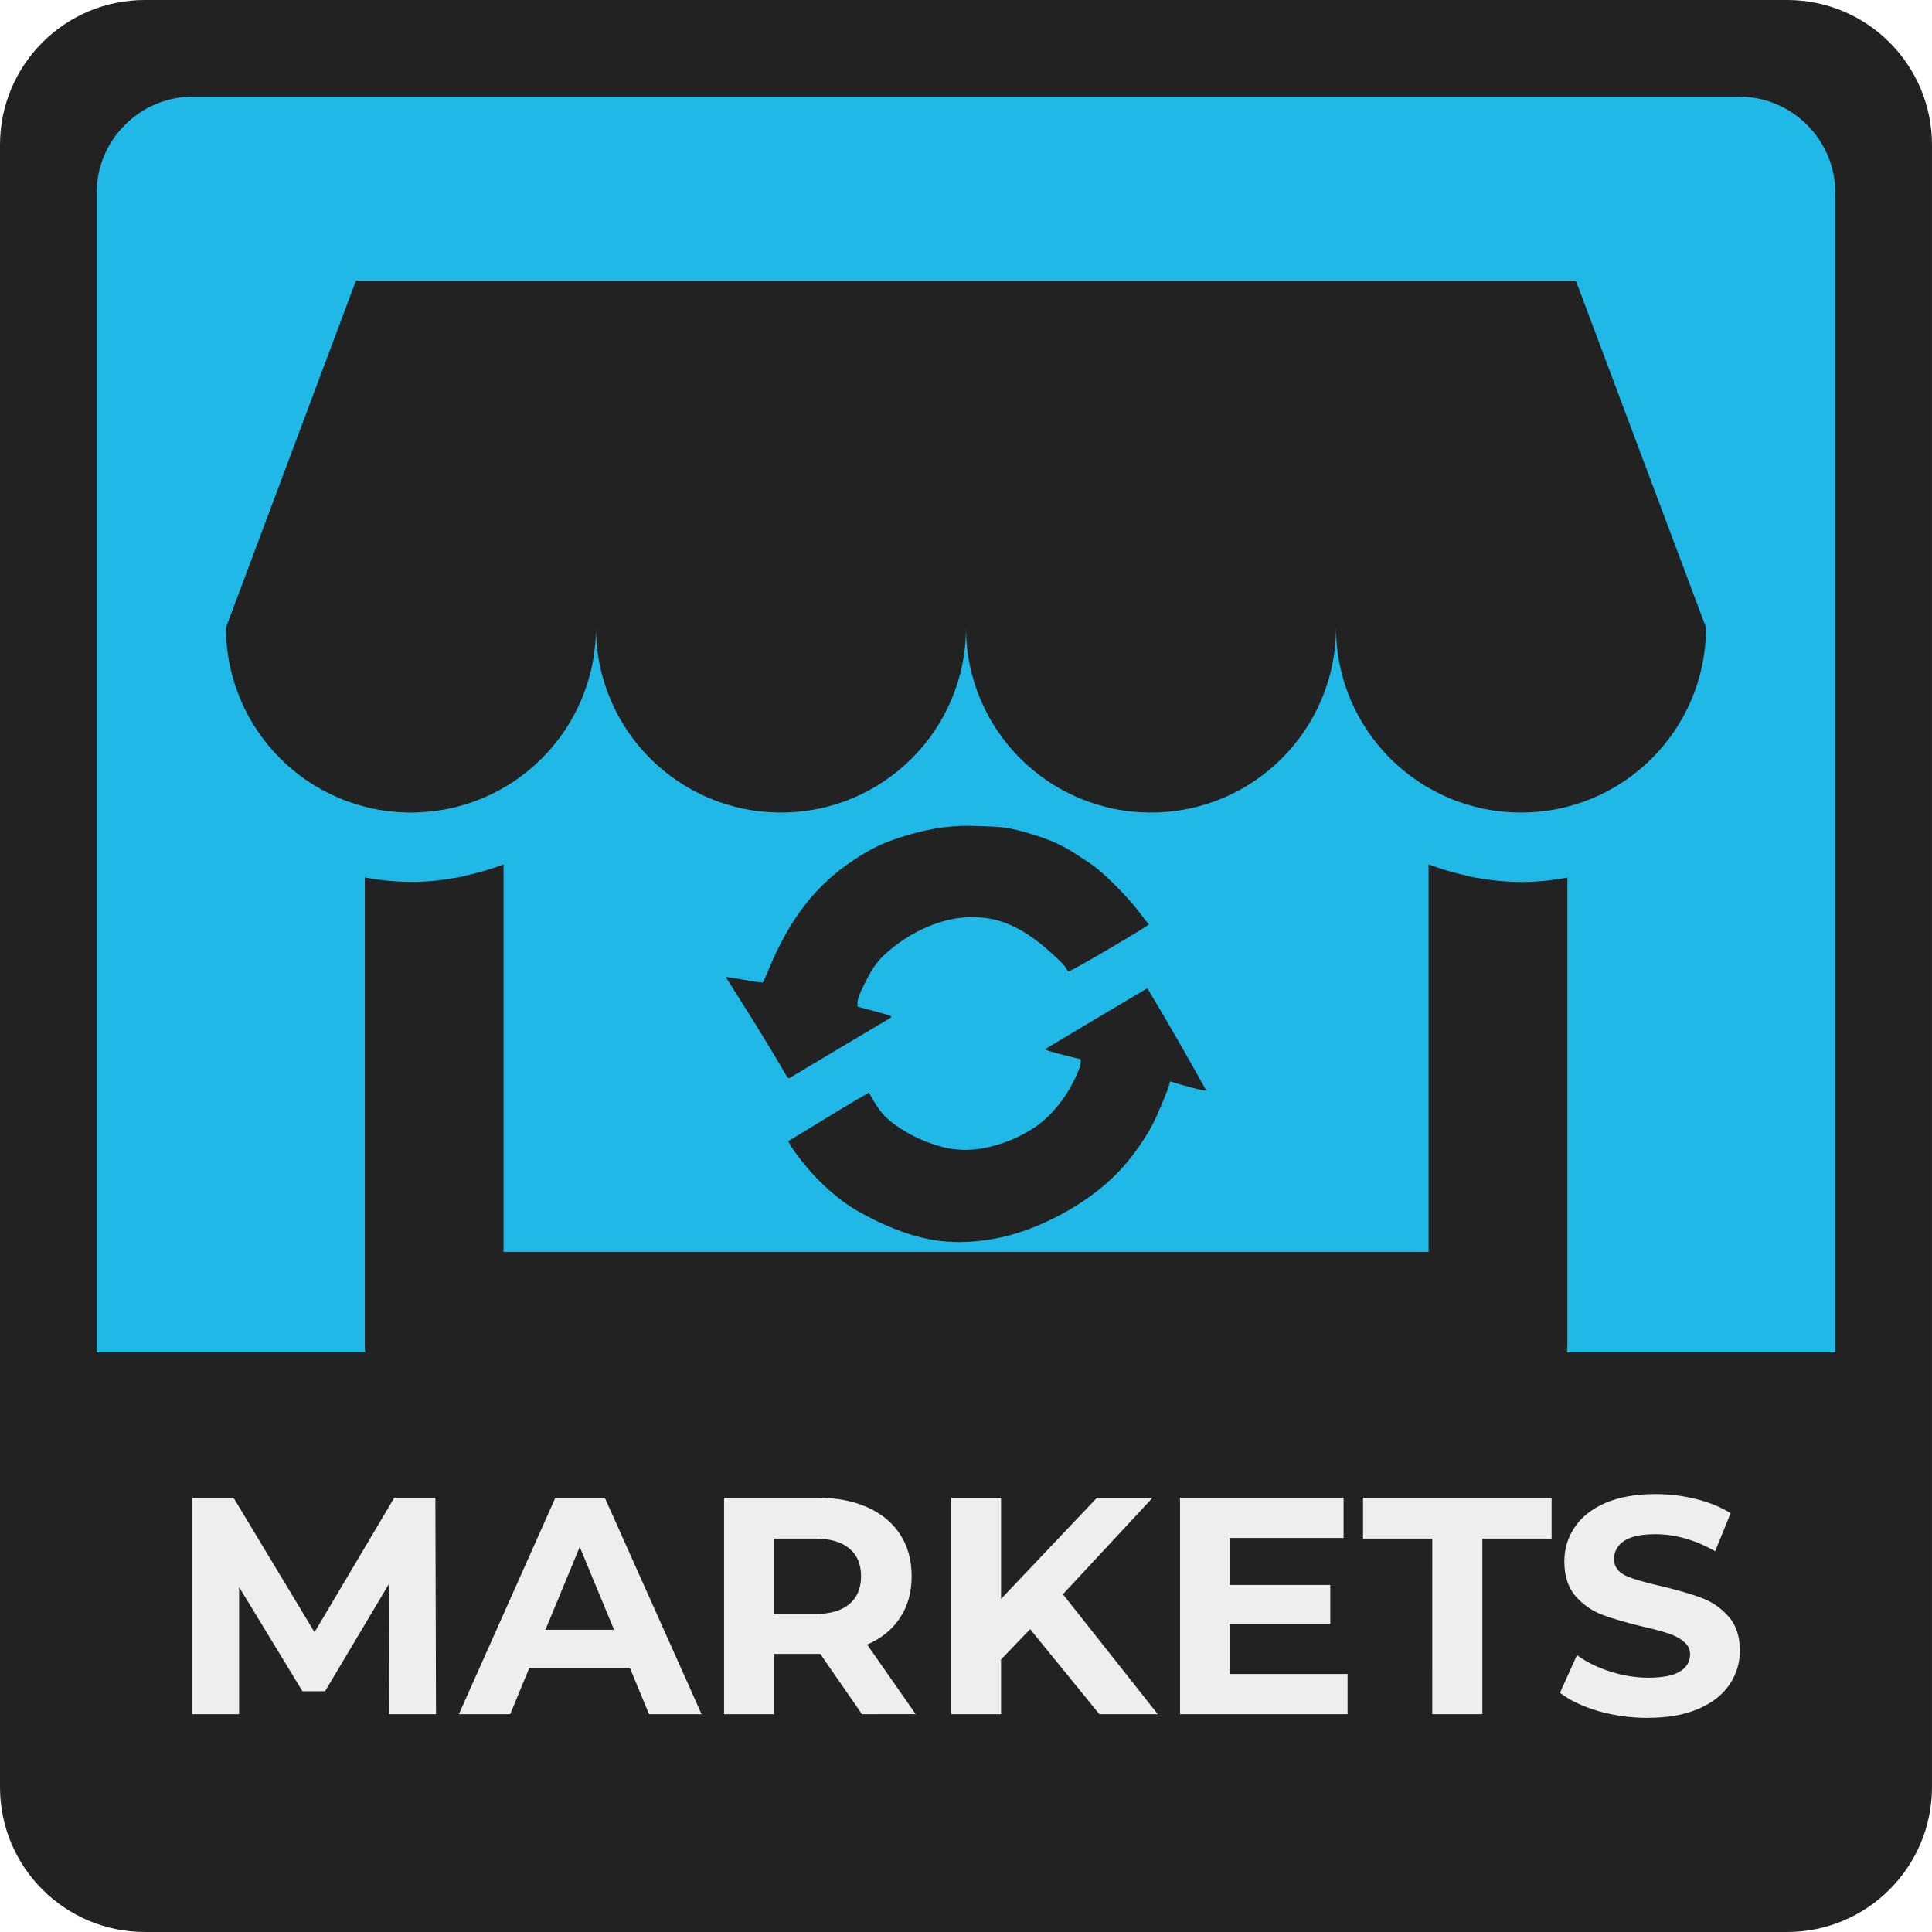
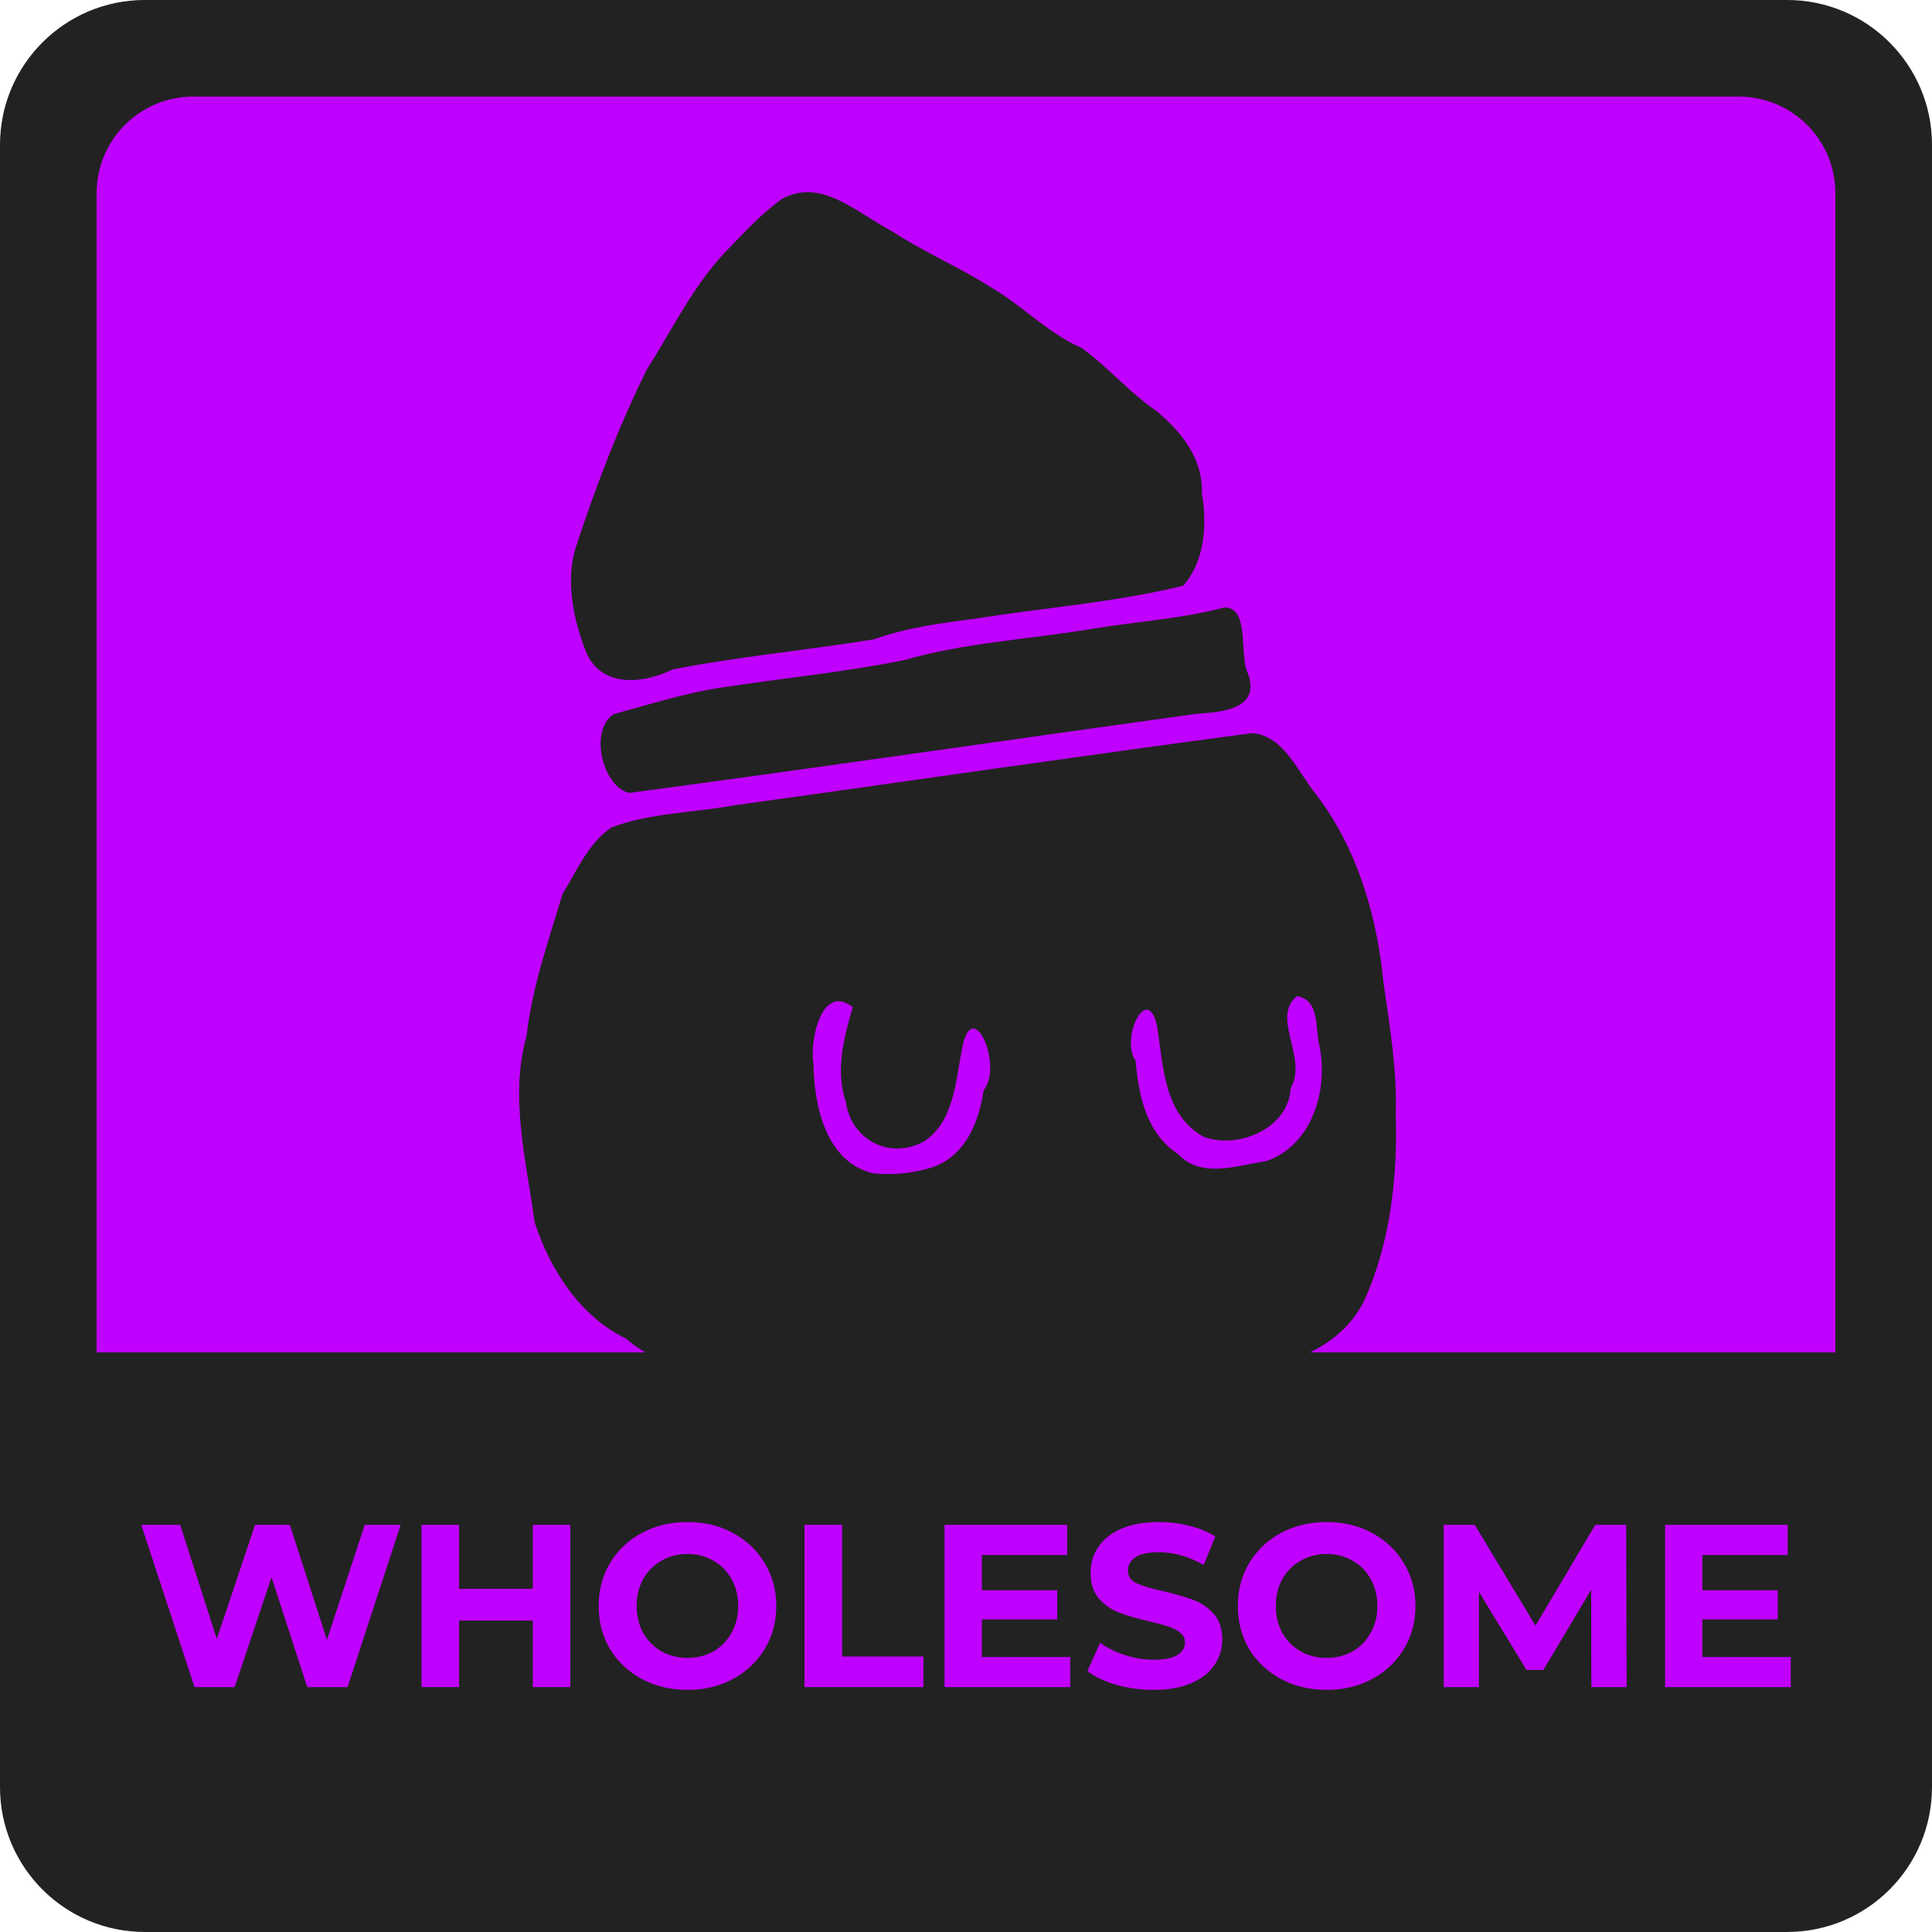
<svg xmlns="http://www.w3.org/2000/svg" width="200" height="200" viewBox="0 0 52.917 52.917" version="1.1" id="svg8">
  <defs id="defs2">
+     <rect x="-144.351" y="130.465" width="86.916" height="21.034" id="rect873" />
    <rect x="-119.348" y="141.446" width="58.605" height="21.034" id="rect942" />
  </defs>
  <g id="layer1" transform="translate(98.04881,-95.14345)">
    <rect ry="3.969" rx="3.969" style="fill:#222222;fill-opacity:1;fill-rule:nonzero;stroke:none;stroke-width:0.5;stroke-linecap:butt;stroke-linejoin:round;stroke-miterlimit:4;stroke-dasharray:none;stroke-dashoffset:0;stroke-opacity:0.909;paint-order:normal" id="rect5134" width="52.917" height="52.917" x="-98.049" y="95.143" />
-     <rect ry="2.646" rx="2.646" y="97.789" x="-95.403" height="47.625" width="47.625" id="rect5136" style="fill:#20b8e7;fill-opacity:1;fill-rule:nonzero;stroke:none;stroke-width:0.5;stroke-linecap:butt;stroke-linejoin:round;stroke-miterlimit:4;stroke-dasharray:none;stroke-dashoffset:0;stroke-opacity:0.909;paint-order:normal" />
+     <rect ry="2.646" rx="2.646" y="97.789" x="-95.403" height="47.625" width="47.625" id="rect5136" style="fill:#c000ff;fill-opacity:1;fill-rule:nonzero;stroke:none;stroke-width:0.5;stroke-linecap:butt;stroke-linejoin:round;stroke-miterlimit:4;stroke-dasharray:none;stroke-dashoffset:0;stroke-opacity:0.909;paint-order:normal" />
    <path style="fill:#222222;fill-opacity:1;fill-rule:nonzero;stroke:none;stroke-width:0.5;stroke-linecap:butt;stroke-linejoin:round;stroke-miterlimit:4;stroke-dasharray:none;stroke-dashoffset:0;stroke-opacity:0.909;paint-order:normal" d="m -96.594,132.185 v 8.334 c 0,3.078 2.478,5.556 5.556,5.556 h 38.894 c 3.078,0 5.556,-2.478 5.556,-5.556 v -8.334 z" id="rect5205" />
-     <g id="g859" transform="matrix(0.04136559,0,0,0.04136559,-92.27327,94.81719)" style="stroke-width:6.396;fill:#222222;fill-opacity:1">
-       <path d="m 147.8,591.1 v 0 c 4.4,-0.4 8.7,-1.1 13,-1.8 0.9,-0.2 1.9,-0.2 2.8,-0.4 2,-0.4 3.9,-0.9 5.9,-1.4 8.3,-1.9 16.5,-4.2 24.3,-7.3 v 0 256.6 h 612.5 v -256.6 0 c 7.8,3 15.9,5.4 24.3,7.3 2,0.4 3.9,1 5.9,1.4 0.9,0.2 1.9,0.3 2.8,0.4 4.3,0.7 8.6,1.4 13,1.8 v 0 c 5,0.5 10.1,0.8 15.3,0.8 10.5,0 20.7,-1.1 30.6,-2.9 v 309.2 c 0,25.3 -20.6,45.9 -45.9,45.9 H 147.8 c -25.4,0 -45.9,-20.6 -45.9,-45.9 V 588.9 c 9.9,1.8 20.1,2.9 30.6,2.9 5.2,0.1 10.3,-0.2 15.3,-0.7" id="path854" style="stroke-width:6.396;fill:#222222;fill-opacity:1" />
-       <path d="M 990,423.4 C 990,491.1 935.2,545.9 867.5,545.9 799.8,545.9 745,491.1 745,423.4 745,491.1 690.2,545.9 622.5,545.9 554.8,545.9 500,491.1 500,423.4 500,491.1 445.2,545.9 377.5,545.9 309.8,545.9 255,491.1 255,423.4 255,491.1 200.2,545.9 132.5,545.9 64.8,545.9 10,491.1 10,423.4 L 96.1,193.7 h 807.7 z" id="path4" style="stroke-width:6.396;fill:#222222;fill-opacity:1" />
-       <path style="fill:#222222;stroke-width:2.047;fill-opacity:1" d="m 477.335,828.741 c -17.28,-3.164 -33.876,-10.349 -49.139,-19.047 -9.361,-5.335 -17.738,-12.412 -25.412,-19.975 -7.146,-7.043 -16.595,-19.204 -18.943,-23.393 l -1.558,-2.78 24.305,-14.835 c 18.912,-11.544 25.484,-15.279 29.22,-17.378 0.998,2.33 6.699,12.467 11.908,17.033 10.296,9.025 23.225,15.408 36.458,18.922 8.45,2.244 17.589,2.533 26.206,1.057 12.43,-2.128 24.653,-7.012 35.14,-14.015 7.841,-5.236 14.347,-12.523 19.747,-20.252 4.683,-6.702 10.497,-18.678 10.601,-22.12 l 0.083,-2.717 -11.762,-2.898 c -7.282,-1.794 -11.766,-3.24 -11.774,-3.796 20.663,-12.39 46.842,-27.993 67.672,-40.316 14.809,24.697 25.33,43.214 39.046,67.726 -0.683,0.683 -15.52,-3.332 -23.865,-6.056 -2.342,6.735 -1.705,5.498 -2.785,8.163 -3.814,9.407 -7.618,18.934 -13.014,27.532 -6.685,10.652 -14.446,20.841 -23.703,29.353 -11.272,10.365 -24.309,18.973 -38.032,25.77 -12.868,6.373 -26.671,11.352 -40.834,13.723 -13.008,2.178 -26.594,2.675 -39.567,0.299 z M 381.156,720.289 c -12.502,-21.77 -28.216,-46.564 -40.191,-65.393 0.227,-0.227 5.731,0.583 12.232,1.8 6.5,1.217 12.053,1.963 12.339,1.657 0.286,-0.306 1.859,-3.816 3.497,-7.801 14.181,-34.518 31.903,-57.226 57.666,-73.887 12.346,-7.985 20.327,-11.62 34.778,-15.845 17.135,-5.009 30.401,-6.688 47.225,-5.977 15.254,0.644 18.418,0.368 35.686,5.611 18.087,5.492 25.458,10.966 37.361,18.856 10.678,7.078 26.925,24.33 33.546,33.314 2.834,3.846 5.488,7.107 5.897,7.245 0.409,0.139 -11.348,7.375 -26.126,16.081 -14.778,8.706 -27.105,15.553 -27.394,15.215 -0.288,-0.337 -2.304,-3.866 -3.891,-5.426 -11.491,-11.291 -24.486,-22.356 -39.762,-27.473 -11.042,-3.699 -23.547,-4.029 -34.906,-1.46 -15.44,3.493 -30.142,11.698 -41.977,22.212 -6.637,5.897 -9.915,11.422 -15.143,21.911 -2.579,5.175 -3.747,8.404 -3.787,10.478 l -0.059,2.998 7.608,2.04 c 15.495,4.154 15.532,4.168 14.385,5.315 -22.822,13.561 -40.155,23.854 -64.543,38.447 -3.295,2.087 -3.19,2.085 -4.44,0.08 z" id="path825" />
+     <g id="g869" transform="matrix(0.6742255,-0.09475622,0.09475622,0.6742255,-175.7043,93.22043)" style="fill:#222222;fill-opacity:1;stroke-width:1.469">
+       <path id="path854" style="fill:#222222;fill-opacity:1;stroke-width:1.469" d="m 132.259,55.063 c 1.627,-0.378 3.357,-0.127 5.032,-0.2 7.013,0.016 14.027,-0.032 21.039,0.024 1.247,0.269 1.611,1.821 2.211,2.811 1.341,2.389 1.74,5.172 1.625,7.878 0.005,1.768 0.056,3.537 -0.248,5.282 -0.272,2.522 -0.931,5.096 -2.296,7.259 -1.303,1.917 -3.772,2.229 -5.91,2.14 -2.491,-0.043 -4.995,0.097 -7.475,-0.092 -1.259,-0.245 -2.562,-0.139 -3.819,-0.42 -2.86,-0.281 -5.64,-1.113 -8.38,-1.953 -1.435,-0.588 -2.995,-1.072 -4.039,-2.289 -1.707,-1.142 -2.649,-3.182 -2.992,-5.161 0.019,-2.5 -0.307,-5.105 0.726,-7.464 0.493,-1.911 1.411,-3.672 2.23,-5.456 0.715,-0.848 1.271,-1.834 2.297,-2.358 m 10.961,15.315 c 1.339,-0.29 2.059,-1.545 2.413,-2.769 0.938,-0.863 0.086,-3.908 -0.627,-1.775 -0.436,1.241 -0.715,2.842 -2.02,3.472 -1.46,0.571 -2.916,-0.452 -2.905,-2.005 -0.262,-1.308 0.303,-2.628 0.805,-3.731 -1.108,-1.165 -1.919,1.112 -1.883,2.028 -0.21,1.66 -0.064,3.978 1.754,4.698 0.784,0.199 1.666,0.232 2.464,0.082 m 13.273,1.636 c 1.93,-0.369 2.893,-2.519 2.764,-4.322 -0.071,-0.707 0.279,-1.801 -0.614,-2.075 -1.173,0.678 0.095,2.553 -0.763,3.615 -0.297,1.611 -2.455,2.169 -3.746,1.461 -1.444,-1.098 -1.215,-2.981 -1.23,-4.584 -0.093,-1.963 -1.563,0.191 -1.052,1.175 -0.073,1.418 0.021,2.96 1.177,3.963 0.794,1.122 2.292,0.77 3.466,0.767" />
+       <path id="path852" style="fill:#222222;fill-opacity:1;stroke-width:1.469" d="m 157.918,49.727 c 0.993,0.108 0.387,1.796 0.545,2.623 0.433,1.597 -1.11,1.546 -2.227,1.455 -7.685,-0.015 -15.372,0.031 -23.056,-0.024 -0.991,-0.355 -1.288,-2.688 -0.182,-3.224 1.461,-0.183 2.932,-0.442 4.414,-0.456 2.481,-0.034 4.969,0.075 7.444,-0.069 2.527,-0.361 5.105,-0.129 7.655,-0.196 1.801,-0.043 3.616,0.103 5.406,-0.11" />
+       <path id="path850" style="fill:#222222;fill-opacity:1;stroke-width:1.469" d="m 142.587,30.977 c 1.694,-0.659 2.953,1.019 4.184,1.879 1.125,0.994 2.419,1.767 3.561,2.737 1.197,0.916 2.076,2.206 3.366,2.998 0.943,0.906 1.635,2.024 2.605,2.909 0.899,0.989 1.607,2.16 1.366,3.564 0.044,1.268 -0.272,2.736 -1.268,3.565 -2.82,0.286 -5.673,0.092 -8.508,0.149 -1.375,-0.021 -2.746,-0.025 -4.096,0.254 -2.73,0.059 -5.47,-0.07 -8.194,0.071 -1.27,0.425 -2.99,0.34 -3.362,-1.222 -0.316,-1.332 -0.413,-2.888 0.177,-4.166 1.139,-2.315 2.387,-4.583 3.841,-6.714 1.222,-1.422 2.267,-3.018 3.745,-4.203 0.838,-0.651 1.634,-1.326 2.581,-1.822" />
    </g>
-     <g aria-label="MARKETS" transform="translate(25.85816,-7.13321)" id="text940" style="font-style:normal;font-weight:normal;font-size:8.467px;line-height:1.25;font-family:sans-serif;white-space:pre;shape-inside:url(#rect942);fill:#eeeeee;fill-opacity:1;stroke:none">
-       <path d="m -113.252,149.227 -0.008,-3.556 -1.744,2.929 h -0.618 l -1.736,-2.853 v 3.48 h -1.287 v -5.927 h 1.135 l 2.218,3.683 2.184,-3.683 h 1.126 l 0.017,5.927 z" style="font-style:normal;font-variant:normal;font-weight:bold;font-stretch:normal;font-size:8.467px;font-family:Montserrat;-inkscape-font-specification:'Montserrat Bold';fill:#eeeeee;fill-opacity:1" id="path946" />
-       <path d="m -106.656,147.957 h -2.752 l -0.525,1.27 h -1.405 l 2.642,-5.927 h 1.355 l 2.65,5.927 h -1.439 z m -0.432,-1.041 -0.94,-2.269 -0.94,2.269 z" style="font-style:normal;font-variant:normal;font-weight:bold;font-stretch:normal;font-size:8.467px;font-family:Montserrat;-inkscape-font-specification:'Montserrat Bold';fill:#eeeeee;fill-opacity:1" id="path948" />
-       <path d="m -100.298,149.227 -1.143,-1.651 h -0.068 -1.194 v 1.651 h -1.372 v -5.927 h 2.565 q 0.787,0 1.363,0.262 0.584,0.262 0.897,0.745 0.313,0.483 0.313,1.143 0,0.66 -0.322,1.143 -0.313,0.474 -0.897,0.728 l 1.329,1.905 z m -0.025,-3.776 q 0,-0.5 -0.322,-0.762 -0.322,-0.271 -0.94,-0.271 h -1.118 v 2.066 h 1.118 q 0.618,0 0.94,-0.271 0.322,-0.271 0.322,-0.762 z" style="font-style:normal;font-variant:normal;font-weight:bold;font-stretch:normal;font-size:8.467px;font-family:Montserrat;-inkscape-font-specification:'Montserrat Bold';fill:#eeeeee;fill-opacity:1" id="path950" />
-       <path d="m -95.692,146.899 -0.796,0.83 v 1.499 h -1.363 v -5.927 h 1.363 v 2.769 l 2.625,-2.769 h 1.524 l -2.455,2.642 2.599,3.285 h -1.6 z" style="font-style:normal;font-variant:normal;font-weight:bold;font-stretch:normal;font-size:8.467px;font-family:Montserrat;-inkscape-font-specification:'Montserrat Bold';fill:#eeeeee;fill-opacity:1" id="path952" />
-       <path d="m -86.997,148.126 v 1.101 h -4.589 v -5.927 h 4.479 v 1.101 h -3.116 v 1.287 h 2.752 v 1.067 h -2.752 v 1.372 z" style="font-style:normal;font-variant:normal;font-weight:bold;font-stretch:normal;font-size:8.467px;font-family:Montserrat;-inkscape-font-specification:'Montserrat Bold';fill:#eeeeee;fill-opacity:1" id="path954" />
-       <path d="m -84.677,144.418 h -1.897 v -1.118 h 5.165 v 1.118 h -1.897 v 4.809 h -1.372 z" style="font-style:normal;font-variant:normal;font-weight:bold;font-stretch:normal;font-size:8.467px;font-family:Montserrat;-inkscape-font-specification:'Montserrat Bold';fill:#eeeeee;fill-opacity:1" id="path956" />
-       <path d="m -78.767,149.329 q -0.703,0 -1.363,-0.186 -0.652,-0.195 -1.05,-0.5 l 0.466,-1.033 q 0.381,0.279 0.906,0.449 0.525,0.169 1.05,0.169 0.584,0 0.864,-0.169 0.279,-0.178 0.279,-0.466 0,-0.212 -0.169,-0.347 -0.161,-0.144 -0.423,-0.229 -0.254,-0.085 -0.694,-0.186 -0.677,-0.161 -1.109,-0.322 -0.432,-0.161 -0.745,-0.516 -0.305,-0.356 -0.305,-0.948 0,-0.516 0.279,-0.931 0.279,-0.423 0.838,-0.669 0.567,-0.246 1.38,-0.246 0.567,0 1.109,0.135 0.542,0.135 0.948,0.389 l -0.423,1.041 q -0.821,-0.466 -1.643,-0.466 -0.576,0 -0.855,0.186 -0.271,0.186 -0.271,0.491 0,0.305 0.313,0.457 0.322,0.144 0.974,0.288 0.677,0.161 1.109,0.322 0.432,0.161 0.737,0.508 0.313,0.347 0.313,0.94 0,0.508 -0.288,0.931 -0.279,0.415 -0.847,0.66 -0.567,0.246 -1.38,0.246 z" style="font-style:normal;font-variant:normal;font-weight:bold;font-stretch:normal;font-size:8.467px;font-family:Montserrat;-inkscape-font-specification:'Montserrat Bold';fill:#eeeeee;fill-opacity:1" id="path958" />
+     <g aria-label="WHOLESOME" transform="translate(50.03128,5.051843)" id="text871" style="font-style:normal;font-weight:normal;font-size:6.35px;line-height:1.25;font-family:sans-serif;white-space:pre;shape-inside:url(#rect873);fill:#c000ff;fill-opacity:1;stroke:none">
+       <path d="m -137.106,131.856 -1.454,4.445 h -1.105 l -0.978,-3.01 -1.01,3.01 h -1.099 l -1.46,-4.445 h 1.067 l 1.003,3.124 1.048,-3.124 h 0.953 l 1.016,3.15 1.035,-3.15 z" style="font-style:normal;font-variant:normal;font-weight:bold;font-stretch:normal;font-size:6.35px;font-family:Montserrat;-inkscape-font-specification:'Montserrat Bold';fill:#c000ff;fill-opacity:1" id="path891" />
+       <path d="m -132.458,131.856 v 4.445 h -1.029 v -1.822 h -2.019 v 1.822 h -1.029 v -4.445 h 1.029 v 1.753 h 2.019 v -1.753 z" style="font-style:normal;font-variant:normal;font-weight:bold;font-stretch:normal;font-size:6.35px;font-family:Montserrat;-inkscape-font-specification:'Montserrat Bold';fill:#c000ff;fill-opacity:1" id="path893" />
+       <path d="m -129.251,136.377 q -0.692,0 -1.251,-0.298 -0.552,-0.298 -0.87,-0.819 -0.311,-0.527 -0.311,-1.181 0,-0.654 0.311,-1.175 0.318,-0.527 0.87,-0.826 0.559,-0.298 1.251,-0.298 0.692,0 1.245,0.298 0.552,0.298 0.87,0.826 0.318,0.521 0.318,1.175 0,0.654 -0.318,1.181 -0.318,0.521 -0.87,0.819 -0.552,0.298 -1.245,0.298 z m 0,-0.876 q 0.394,0 0.711,-0.178 0.318,-0.184 0.495,-0.508 0.184,-0.324 0.184,-0.737 0,-0.413 -0.184,-0.737 -0.178,-0.324 -0.495,-0.502 -0.318,-0.184 -0.711,-0.184 -0.394,0 -0.711,0.184 -0.318,0.178 -0.502,0.502 -0.178,0.324 -0.178,0.737 0,0.413 0.178,0.737 0.184,0.324 0.502,0.508 0.318,0.178 0.711,0.178 z" style="font-style:normal;font-variant:normal;font-weight:bold;font-stretch:normal;font-size:6.35px;font-family:Montserrat;-inkscape-font-specification:'Montserrat Bold';fill:#c000ff;fill-opacity:1" id="path895" />
+       <path d="m -126.045,131.856 h 1.029 v 3.607 h 2.229 v 0.838 h -3.258 z" style="font-style:normal;font-variant:normal;font-weight:bold;font-stretch:normal;font-size:6.35px;font-family:Montserrat;-inkscape-font-specification:'Montserrat Bold';fill:#c000ff;fill-opacity:1" id="path897" />
+       <path d="m -118.767,135.476 v 0.826 h -3.442 v -4.445 h 3.359 v 0.826 h -2.337 v 0.965 h 2.064 v 0.8 h -2.064 v 1.029 z" style="font-style:normal;font-variant:normal;font-weight:bold;font-stretch:normal;font-size:6.35px;font-family:Montserrat;-inkscape-font-specification:'Montserrat Bold';fill:#c000ff;fill-opacity:1" id="path899" />
+       <path d="m -116.488,136.377 q -0.527,0 -1.022,-0.14 -0.489,-0.146 -0.787,-0.375 l 0.349,-0.775 q 0.286,0.21 0.679,0.337 0.394,0.127 0.787,0.127 0.438,0 0.648,-0.127 0.21,-0.133 0.21,-0.349 0,-0.159 -0.127,-0.26 -0.121,-0.108 -0.318,-0.171 -0.191,-0.064 -0.521,-0.14 -0.508,-0.121 -0.832,-0.241 -0.324,-0.121 -0.559,-0.387 -0.229,-0.267 -0.229,-0.711 0,-0.387 0.21,-0.699 0.21,-0.318 0.629,-0.502 0.425,-0.184 1.035,-0.184 0.425,0 0.832,0.102 0.406,0.102 0.711,0.292 l -0.318,0.781 q -0.616,-0.349 -1.232,-0.349 -0.432,0 -0.641,0.14 -0.203,0.14 -0.203,0.368 0,0.229 0.235,0.343 0.241,0.108 0.73,0.216 0.508,0.121 0.832,0.241 0.324,0.121 0.552,0.381 0.235,0.26 0.235,0.705 0,0.381 -0.216,0.699 -0.21,0.311 -0.635,0.495 -0.425,0.184 -1.035,0.184 z" style="font-style:normal;font-variant:normal;font-weight:bold;font-stretch:normal;font-size:6.35px;font-family:Montserrat;-inkscape-font-specification:'Montserrat Bold';fill:#c000ff;fill-opacity:1" id="path901" />
+       <path d="m -111.744,136.377 q -0.692,0 -1.251,-0.298 -0.552,-0.298 -0.87,-0.819 -0.311,-0.527 -0.311,-1.181 0,-0.654 0.311,-1.175 0.318,-0.527 0.87,-0.826 0.559,-0.298 1.251,-0.298 0.692,0 1.245,0.298 0.552,0.298 0.87,0.826 0.318,0.521 0.318,1.175 0,0.654 -0.318,1.181 -0.318,0.521 -0.87,0.819 -0.552,0.298 -1.245,0.298 z m 0,-0.876 q 0.394,0 0.711,-0.178 0.318,-0.184 0.495,-0.508 0.184,-0.324 0.184,-0.737 0,-0.413 -0.184,-0.737 -0.178,-0.324 -0.495,-0.502 -0.318,-0.184 -0.711,-0.184 -0.394,0 -0.711,0.184 -0.318,0.178 -0.502,0.502 -0.178,0.324 -0.178,0.737 0,0.413 0.178,0.737 0.184,0.324 0.502,0.508 0.318,0.178 0.711,0.178 z" style="font-style:normal;font-variant:normal;font-weight:bold;font-stretch:normal;font-size:6.35px;font-family:Montserrat;-inkscape-font-specification:'Montserrat Bold';fill:#c000ff;fill-opacity:1" id="path903" />
+       <path d="m -104.493,136.301 -0.006,-2.667 -1.308,2.197 h -0.464 l -1.302,-2.14 v 2.61 h -0.965 v -4.445 h 0.851 l 1.664,2.762 1.638,-2.762 h 0.845 l 0.013,4.445 z" style="font-style:normal;font-variant:normal;font-weight:bold;font-stretch:normal;font-size:6.35px;font-family:Montserrat;-inkscape-font-specification:'Montserrat Bold';fill:#c000ff;fill-opacity:1" id="path905" />
+       <path d="m -99.032,135.476 v 0.826 h -3.442 v -4.445 h 3.359 v 0.826 h -2.337 v 0.965 h 2.064 v 0.8 h -2.064 v 1.029 z" style="font-style:normal;font-variant:normal;font-weight:bold;font-stretch:normal;font-size:6.35px;font-family:Montserrat;-inkscape-font-specification:'Montserrat Bold';fill:#c000ff;fill-opacity:1" id="path907" />
    </g>
  </g>
</svg>
